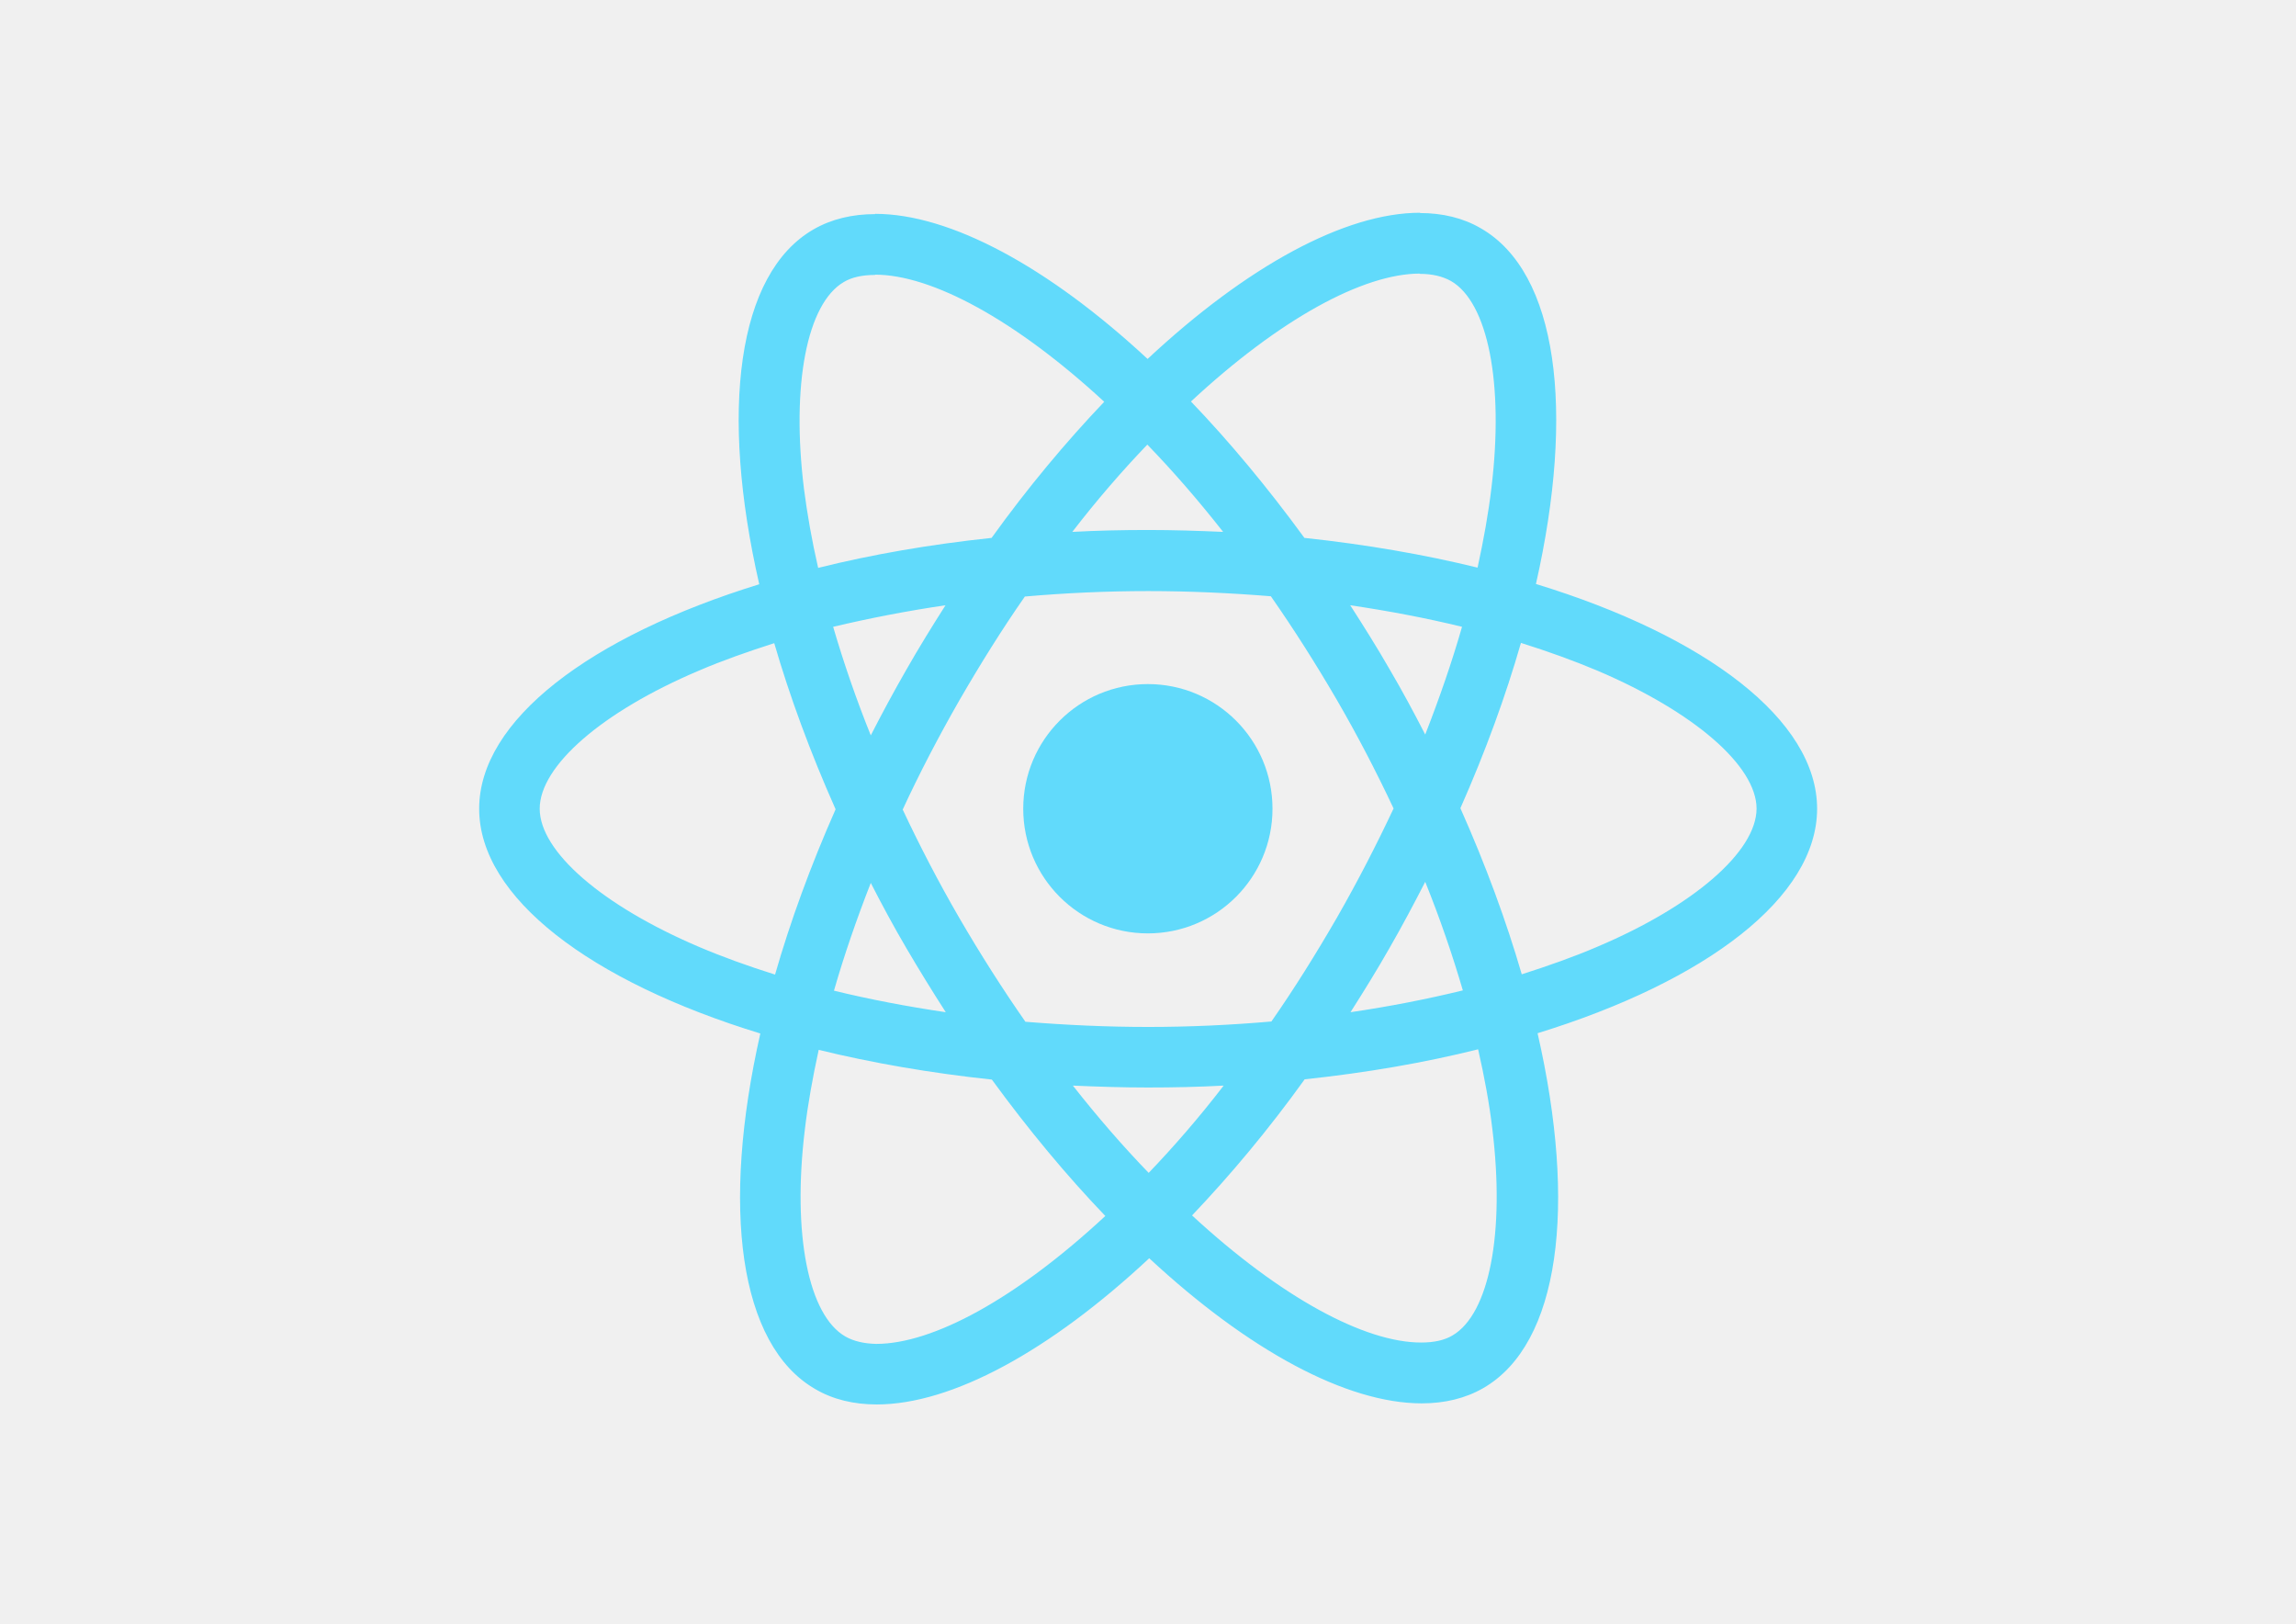
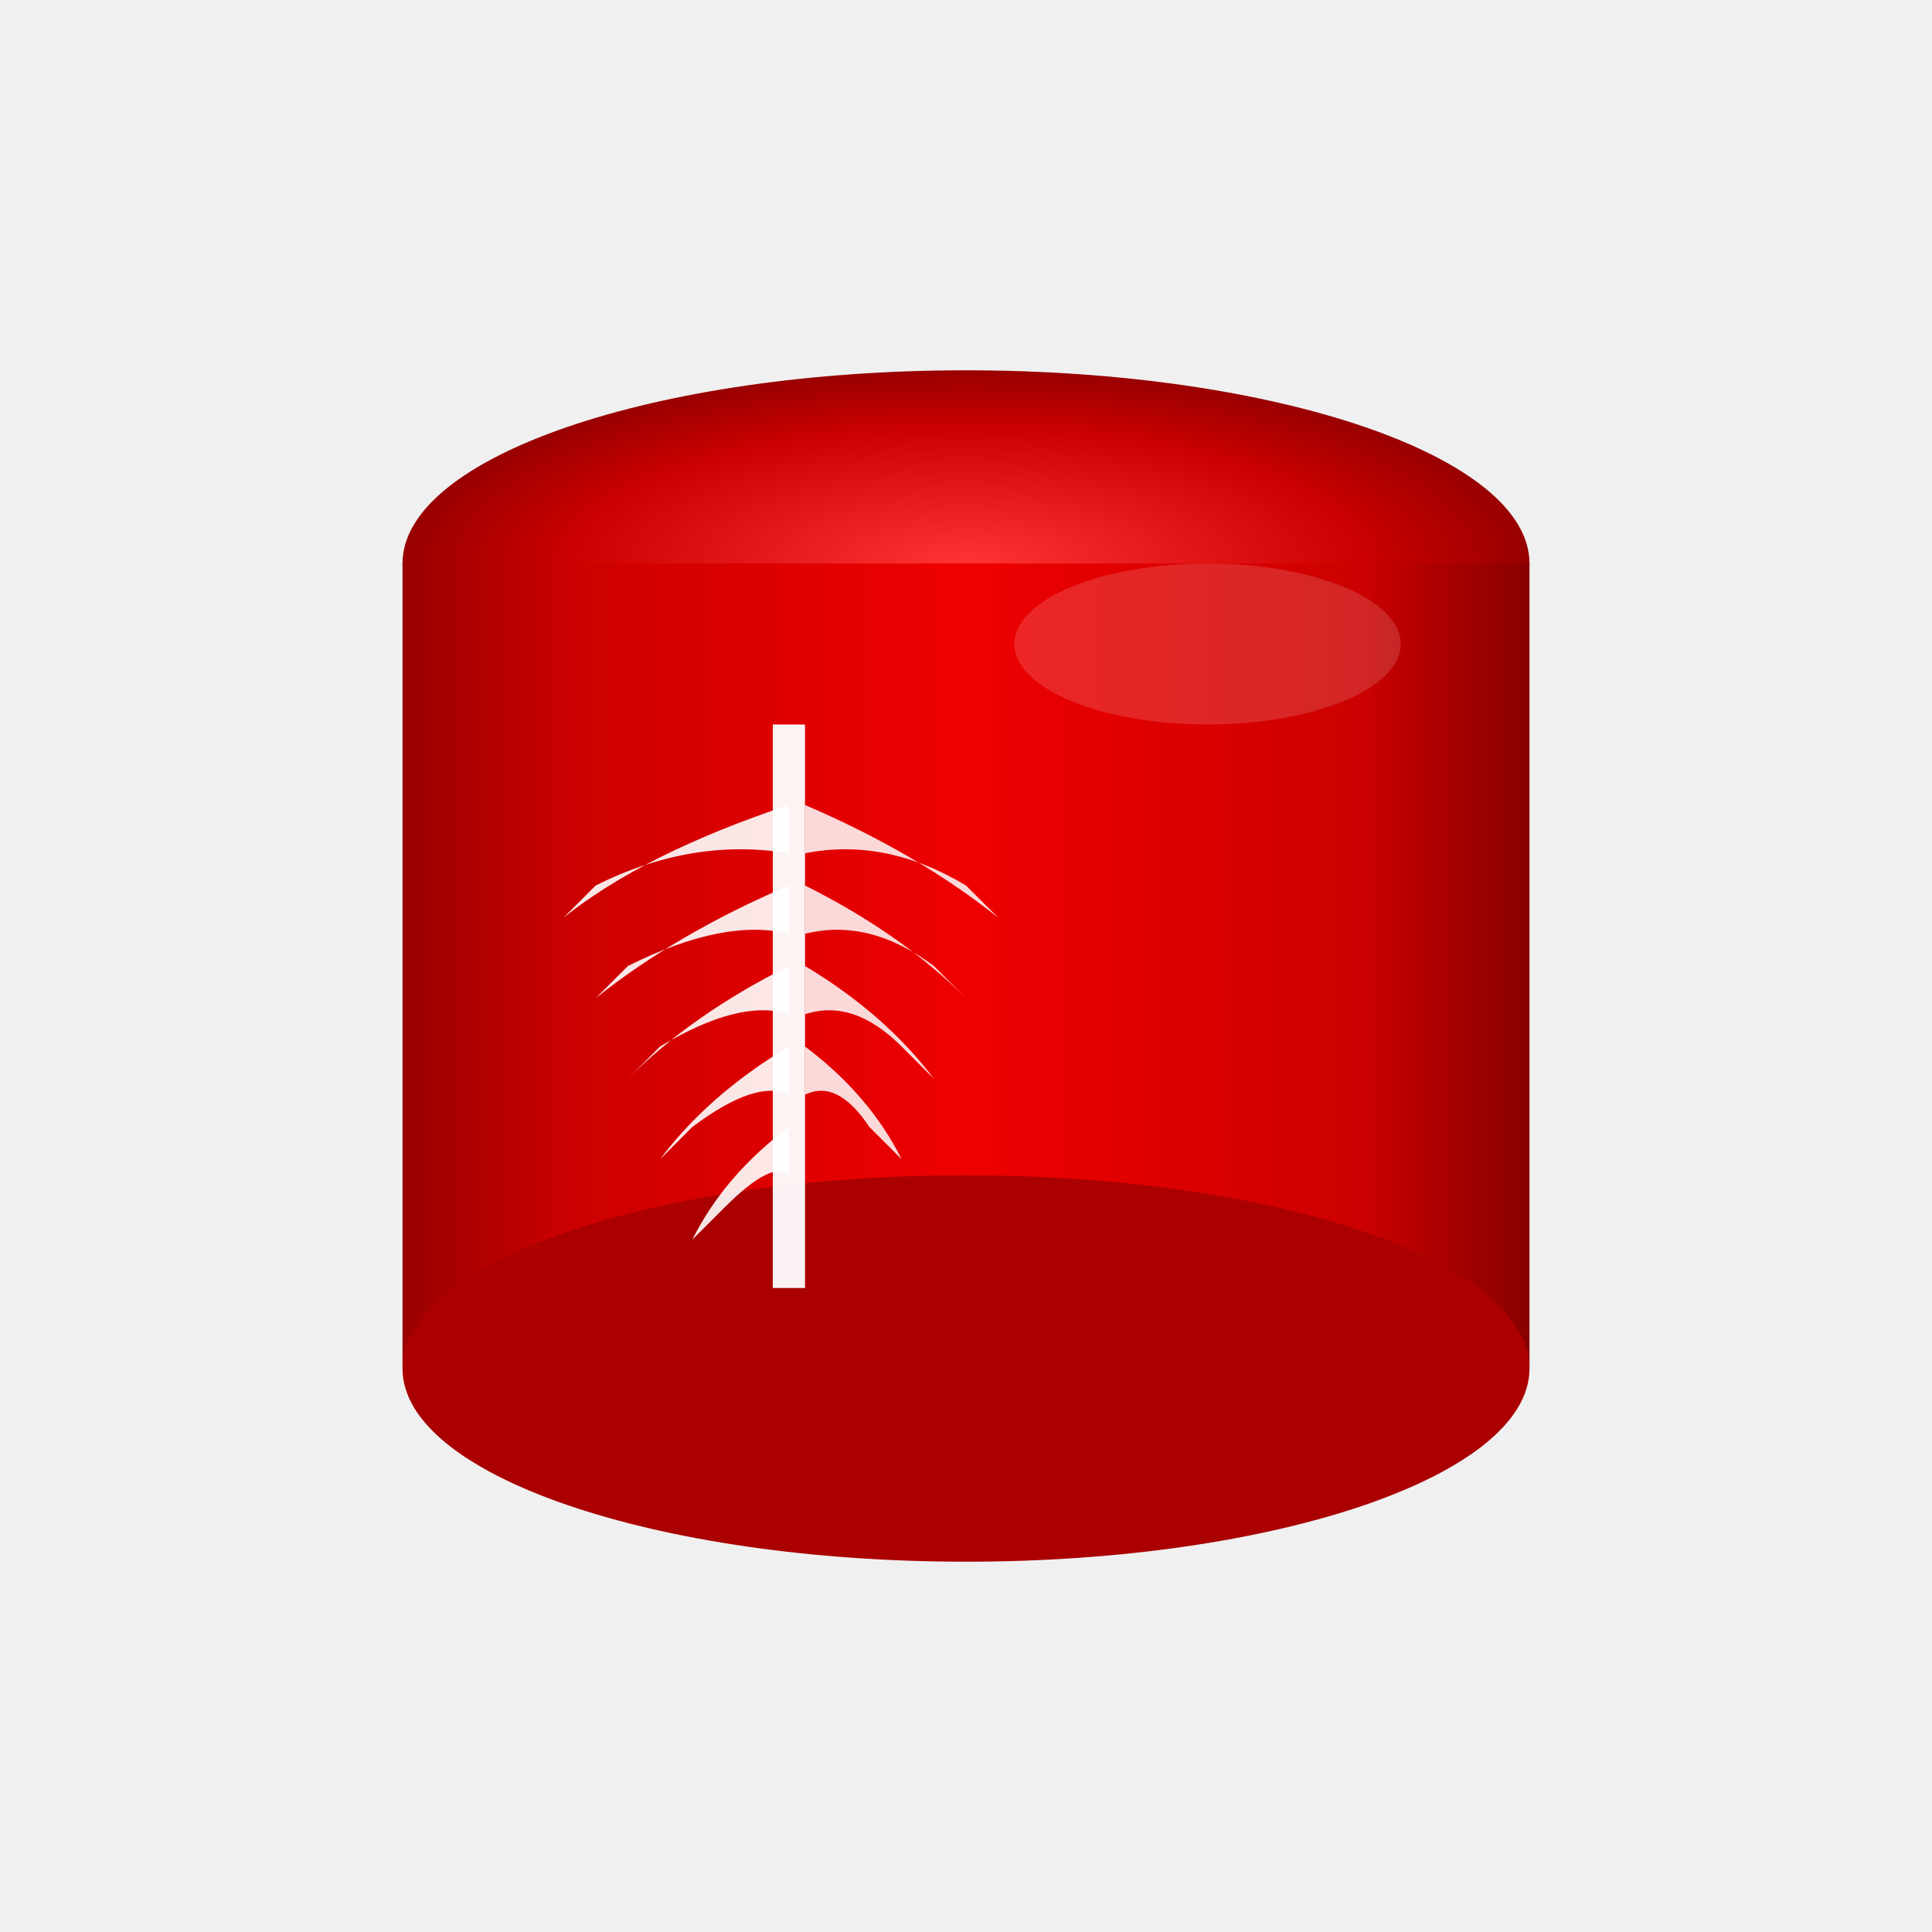
- <svg xmlns="http://www.w3.org/2000/svg" viewBox="0 0 841.9 595.3">
-   <g fill="#61DAFB">
-     <path d="M666.3 296.5c0-32.5-40.7-63.3-103.1-82.4 14.4-63.6 8-114.2-20.2-130.4-6.5-3.8-14.1-5.6-22.4-5.6v22.3c4.6 0 8.3.9 11.4 2.6 13.6 7.8 19.5 37.5 14.9 75.7-1.1 9.4-2.9 19.3-5.1 29.4-19.6-4.8-41-8.5-63.5-10.9-13.5-18.5-27.5-35.3-41.6-50 32.6-30.3 63.2-46.9 84-46.9V78c-27.5 0-63.5 19.6-99.9 53.6-36.4-33.8-72.4-53.2-99.9-53.2v22.3c20.7 0 51.4 16.5 84 46.6-14 14.7-28 31.4-41.3 49.9-22.6 2.4-44 6.1-63.6 11-2.3-10-4-19.7-5.2-29-4.7-38.2 1.1-67.9 14.6-75.8 3-1.8 6.9-2.6 11.5-2.6V78.5c-8.4 0-16 1.8-22.6 5.6-28.1 16.2-34.4 66.7-19.9 130.1-62.2 19.2-102.7 49.9-102.7 82.3 0 32.5 40.7 63.3 103.1 82.4-14.4 63.6-8 114.2 20.2 130.4 6.5 3.8 14.1 5.6 22.5 5.6 27.5 0 63.5-19.6 99.9-53.6 36.4 33.8 72.4 53.2 99.9 53.2 8.4 0 16-1.8 22.6-5.6 28.1-16.2 34.4-66.7 19.9-130.1 62-19.1 102.5-49.9 102.5-82.3zm-130.2-66.7c-3.7 12.9-8.3 26.2-13.5 39.5-4.1-8-8.4-16-13.1-24-4.6-8-9.5-15.8-14.4-23.4 14.2 2.1 27.9 4.7 41 7.9zm-45.8 106.5c-7.8 13.5-15.8 26.3-24.1 38.2-14.9 1.3-30 2-45.2 2-15.1 0-30.2-.7-45-1.9-8.3-11.9-16.4-24.6-24.2-38-7.6-13.1-14.5-26.4-20.8-39.8 6.2-13.4 13.2-26.8 20.7-39.9 7.8-13.5 15.8-26.3 24.1-38.2 14.9-1.3 30-2 45.2-2 15.1 0 30.2.7 45 1.9 8.3 11.9 16.4 24.6 24.2 38 7.6 13.1 14.5 26.4 20.8 39.8-6.3 13.4-13.2 26.8-20.7 39.9zm32.3-13c5.4 13.4 10 26.8 13.8 39.8-13.1 3.2-26.9 5.9-41.2 8 4.9-7.7 9.8-15.6 14.4-23.7 4.6-8 8.9-16.1 13-24.1zM421.2 430c-9.3-9.6-18.6-20.3-27.8-32 9 .4 18.2.7 27.5.7 9.4 0 18.7-.2 27.8-.7-9 11.7-18.3 22.4-27.5 32zm-74.4-58.9c-14.2-2.1-27.9-4.7-41-7.9 3.7-12.9 8.3-26.2 13.5-39.5 4.1 8 8.4 16 13.1 24 4.7 8 9.5 15.8 14.4 23.4zM420.7 163c9.3 9.6 18.6 20.3 27.8 32-9-.4-18.2-.7-27.5-.7-9.4 0-18.7.2-27.8.7 9-11.7 18.3-22.4 27.5-32zm-74 58.9c-4.9 7.7-9.8 15.6-14.4 23.7-4.6 8-8.9 16-13 24-5.4-13.4-10-26.8-13.8-39.8 13.1-3.1 26.9-5.8 41.2-7.9zm-90.5 125.2c-35.4-15.1-58.3-34.9-58.3-50.6 0-15.7 22.9-35.6 58.3-50.6 8.6-3.7 18-7 27.7-10.1 5.7 19.6 13.2 40 22.5 60.9-9.2 20.8-16.6 41.1-22.2 60.6-9.9-3.1-19.3-6.5-28-10.2zM310 490c-13.6-7.8-19.5-37.5-14.9-75.7 1.1-9.4 2.9-19.3 5.1-29.4 19.6 4.8 41 8.5 63.5 10.9 13.5 18.5 27.5 35.3 41.6 50-32.6 30.3-63.2 46.9-84 46.9-4.5-.1-8.3-1-11.3-2.7zm237.2-76.2c4.7 38.2-1.1 67.9-14.6 75.8-3 1.8-6.9 2.6-11.5 2.6-20.7 0-51.4-16.5-84-46.6 14-14.7 28-31.4 41.3-49.9 22.6-2.4 44-6.1 63.6-11 2.3 10.1 4.1 19.8 5.2 29.1zm38.5-66.7c-8.6 3.7-18 7-27.7 10.1-5.7-19.6-13.2-40-22.5-60.9 9.2-20.8 16.6-41.1 22.2-60.6 9.9 3.1 19.3 6.5 28.1 10.2 35.4 15.1 58.3 34.9 58.3 50.6-.1 15.7-23 35.6-58.4 50.6zM320.8 78.4z" />
-     <circle cx="420.9" cy="296.5" r="45.7" />
-     <path d="M520.5 78.1z" />
+ <svg xmlns="http://www.w3.org/2000/svg" viewBox="0 0 120 120">
+   <defs>
+     <linearGradient id="cylinderSide" x1="0%" y1="0%" x2="100%" y2="0%">
+       <stop offset="0%" style="stop-color:#990000;stop-opacity:1" />
+       <stop offset="15%" style="stop-color:#CC0000;stop-opacity:1" />
+       <stop offset="50%" style="stop-color:#EE0000;stop-opacity:1" />
+       <stop offset="85%" style="stop-color:#CC0000;stop-opacity:1" />
+       <stop offset="100%" style="stop-color:#880000;stop-opacity:1" />
+     </linearGradient>
+     <radialGradient id="topEllipse">
+       <stop offset="0%" style="stop-color:#FF3333;stop-opacity:1" />
+       <stop offset="70%" style="stop-color:#CC0000;stop-opacity:1" />
+       <stop offset="100%" style="stop-color:#990000;stop-opacity:1" />
+     </radialGradient>
+   </defs>
+   <ellipse cx="60" cy="35" rx="35" ry="12" fill="url(#topEllipse)" />
+   <rect x="25" y="35" width="70" height="50" fill="url(#cylinderSide)" />
+   <ellipse cx="60" cy="85" rx="35" ry="12" fill="#AA0000" />
+   <g transform="translate(40, 45)">
+     <path d="M 8 0 L 10 0 L 10 35 L 8 35 Z" fill="white" opacity="0.95" />
+     <path d="M 9 5 Q 0 8 -5 12 L -3 10 Q 3 7 9 8 Z" fill="white" opacity="0.9" />
+     <path d="M 9 10 Q 2 13 -3 17 L -1 15 Q 5 12 9 13 Z" fill="white" opacity="0.9" />
+     <path d="M 9 15 Q 3 18 -1 22 L 1 20 Q 6 17 9 18 Z" fill="white" opacity="0.9" />
+     <path d="M 9 20 Q 4 23 1 27 L 3 25 Q 7 22 9 23 Z" fill="white" opacity="0.9" />
+     <path d="M 9 25 Q 5 28 3 32 L 5 30 Q 8 27 9 28 Z" fill="white" opacity="0.9" />
+     <path d="M 10 5 Q 17 8 22 12 L 20 10 Q 15 7 10 8 Z" fill="white" opacity="0.85" />
+     <path d="M 10 10 Q 16 13 20 17 L 18 15 Q 14 12 10 13 Z" fill="white" opacity="0.85" />
+     <path d="M 10 15 Q 15 18 18 22 L 16 20 Q 13 17 10 18 Z" fill="white" opacity="0.85" />
+     <path d="M 10 20 Q 14 23 16 27 L 14 25 Q 12 22 10 23 Z" fill="white" opacity="0.85" />
  </g>
+   <ellipse cx="75" cy="40" rx="12" ry="5" fill="white" opacity="0.15" />
</svg>
